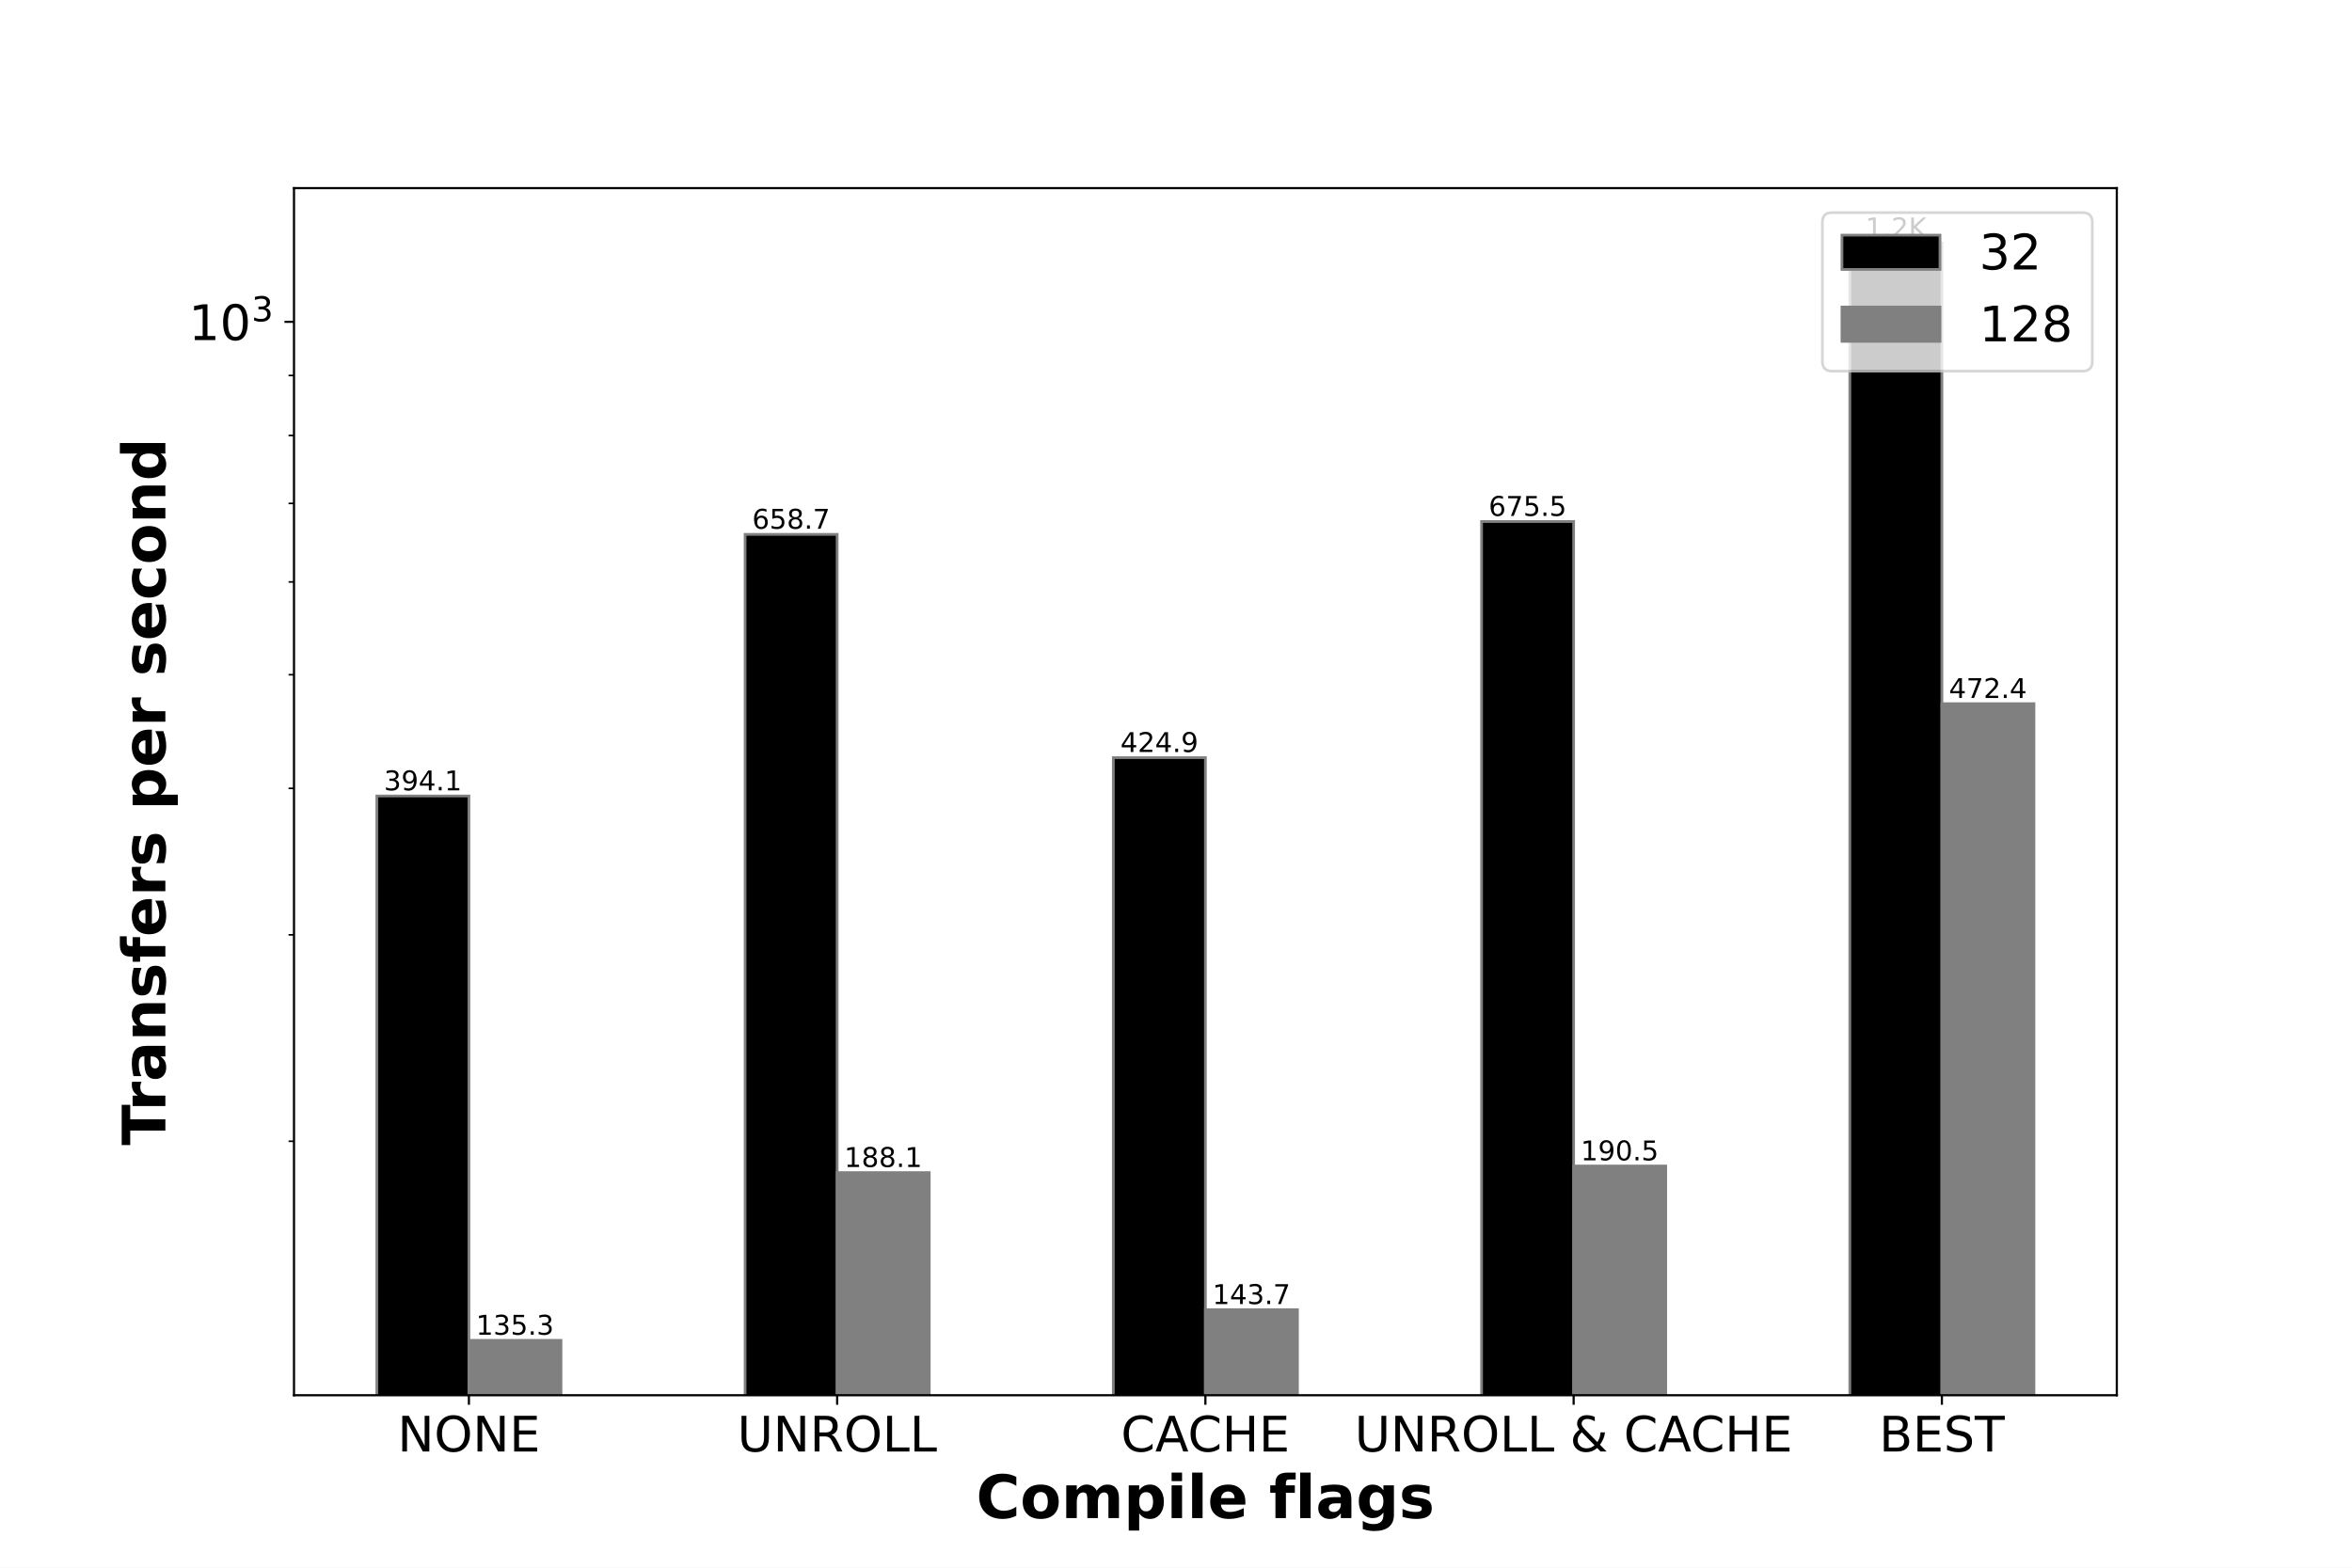
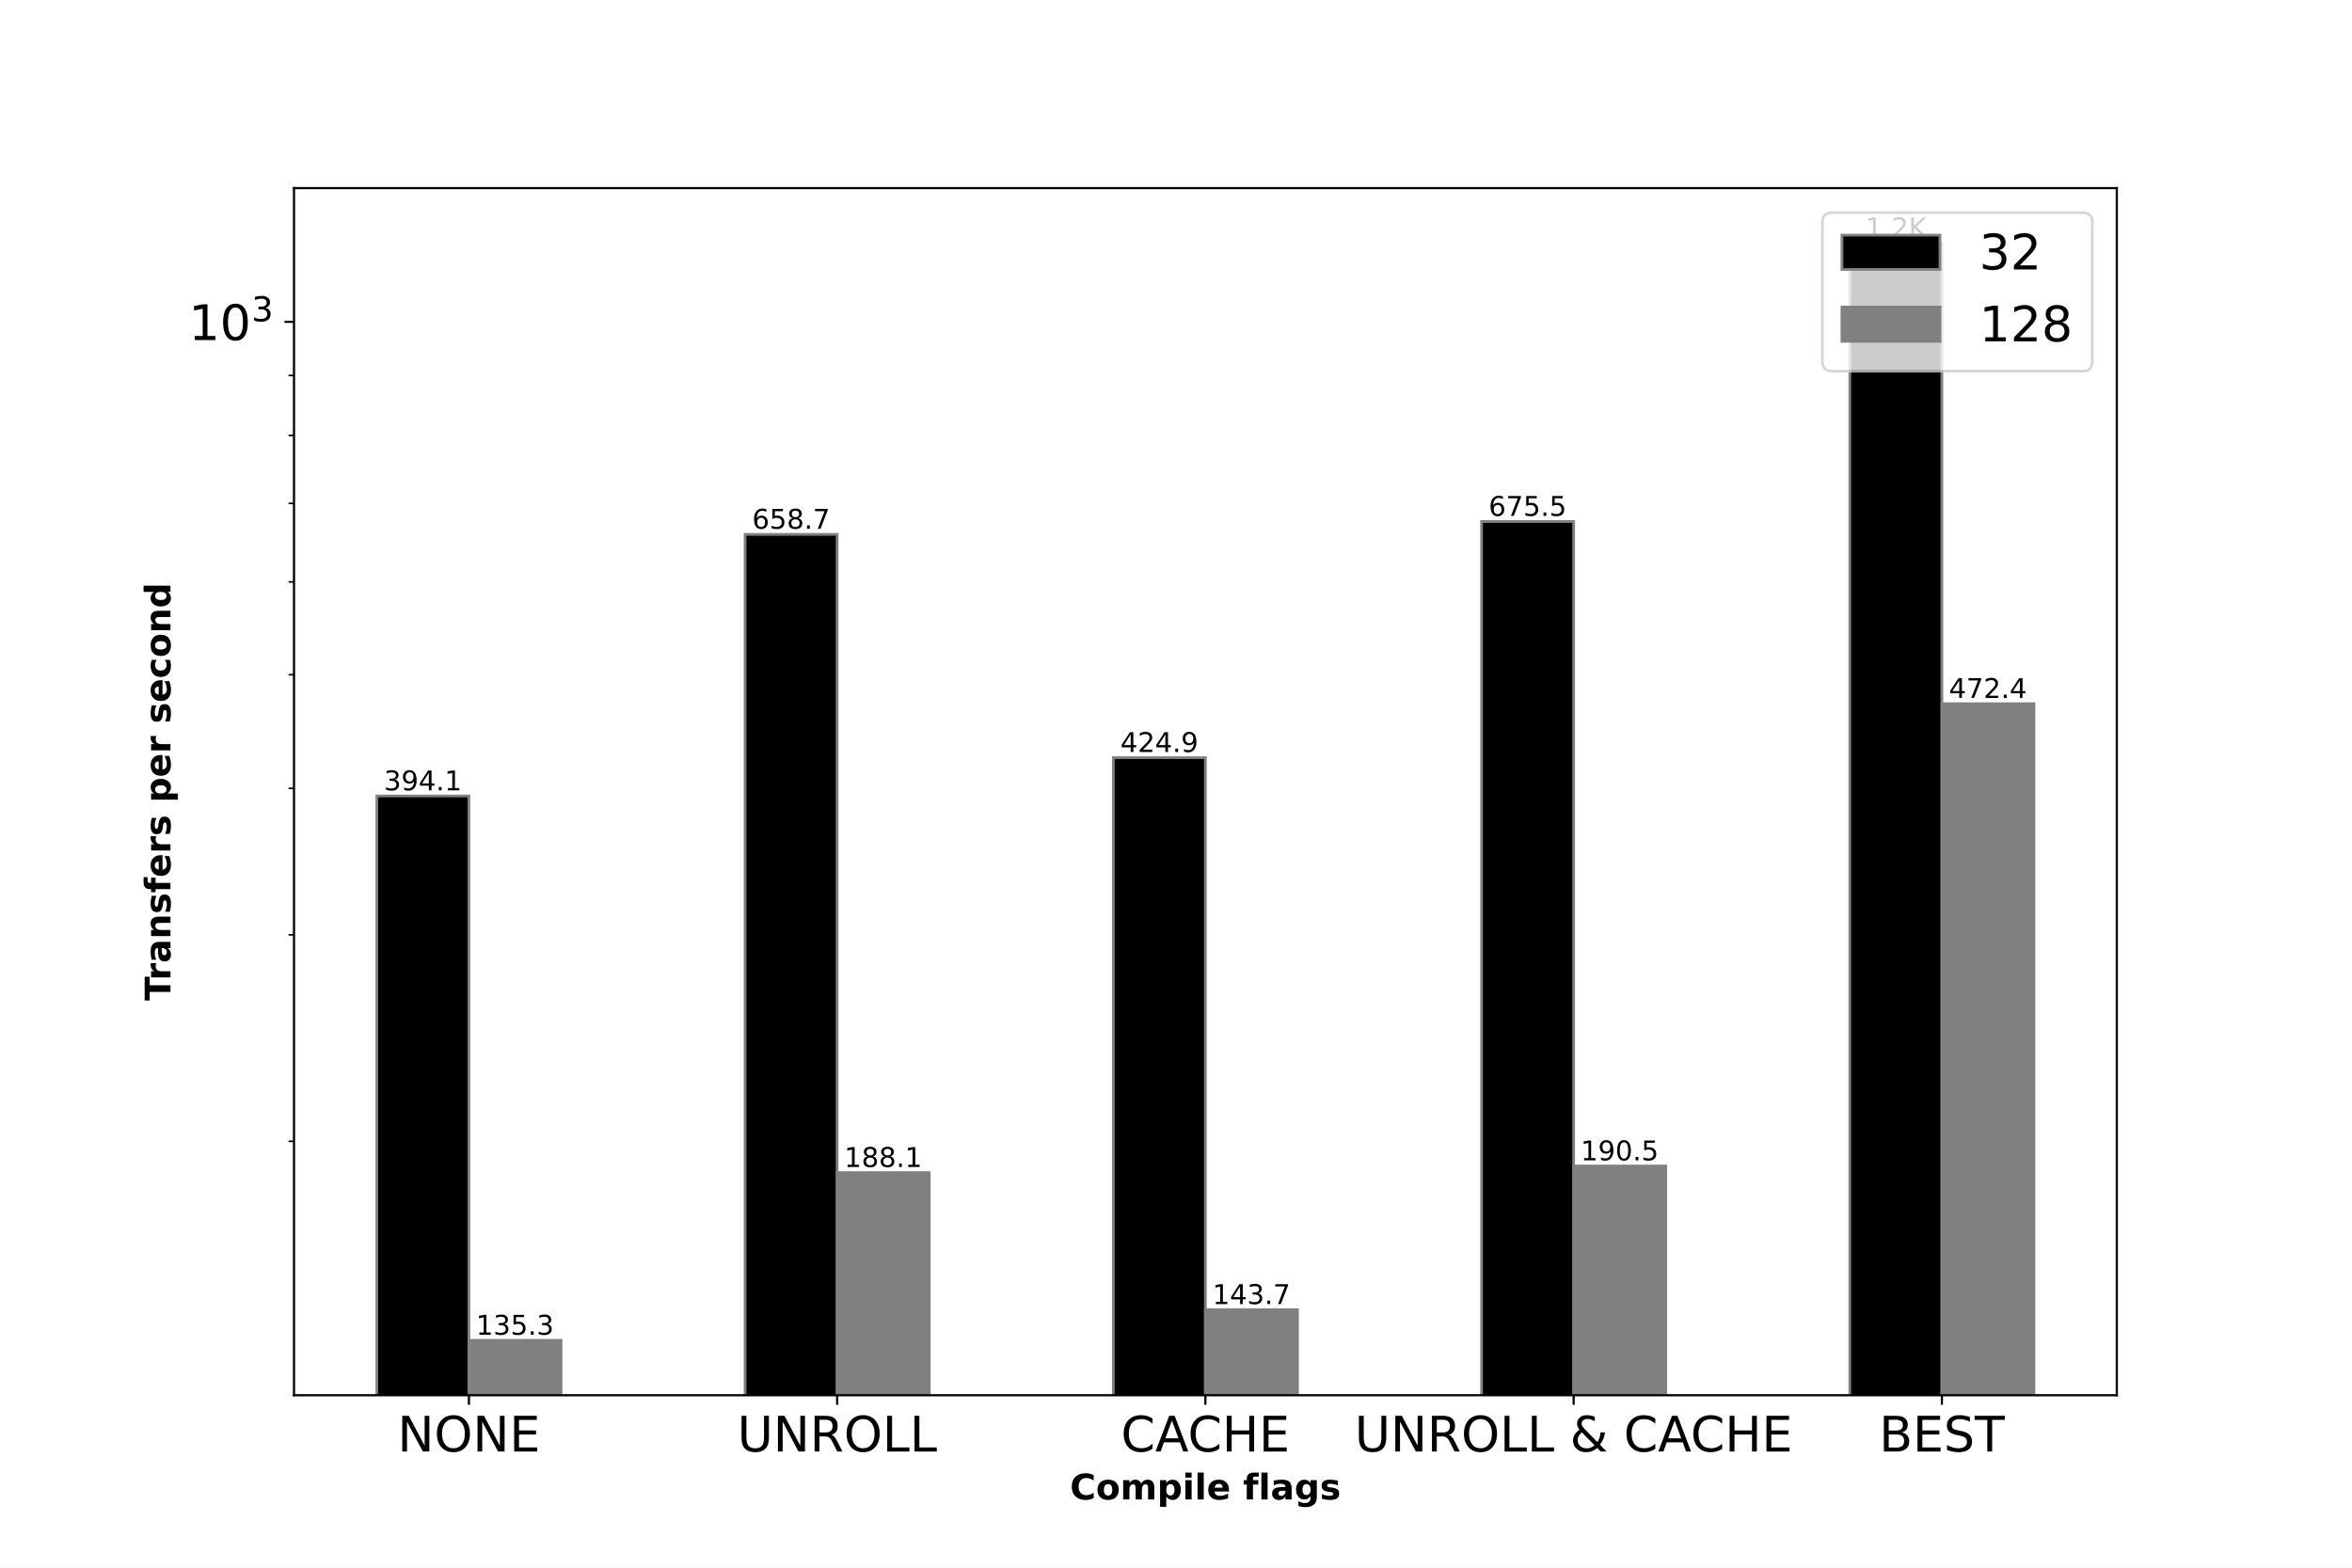
<svg xmlns="http://www.w3.org/2000/svg" xmlns:xlink="http://www.w3.org/1999/xlink" width="864pt" height="576pt" viewBox="0 0 864 576" version="1.1">
  <defs>
    <style type="text/css">*{stroke-linejoin: round; stroke-linecap: butt}</style>
  </defs>
  <g id="figure_1">
    <g id="patch_1">
      <path d="M 0 576  L 864 576  L 864 0  L 0 0  z " style="fill: #ffffff" />
    </g>
    <g id="axes_1">
      <g id="patch_2">
        <path d="M 108 512.64  L 777.6 512.64  L 777.6 69.12  L 108 69.12  z " style="fill: #ffffff" />
      </g>
      <g id="patch_3">
-         <path d="M 138.436 432179.331  L 172.255 432179.331  L 172.255 292.466  L 138.436 292.466  z " clip-path="url(#p51ef455a31)" style="stroke: #808080; stroke-linejoin: miter" />
+         <path d="M 138.436 432179.331  L 172.255 432179.331  L 172.255 292.466  L 138.436 292.466  z " clip-path="url(#p5c27254a25)" style="stroke: #808080; stroke-linejoin: miter" />
      </g>
      <g id="patch_4">
-         <path d="M 273.709 432179.331  L 307.527 432179.331  L 307.527 196.349  L 273.709 196.349  z " clip-path="url(#p51ef455a31)" style="stroke: #808080; stroke-linejoin: miter" />
+         <path d="M 273.709 432179.331  L 307.527 432179.331  L 307.527 196.349  L 273.709 196.349  z " clip-path="url(#p5c27254a25)" style="stroke: #808080; stroke-linejoin: miter" />
      </g>
      <g id="patch_5">
-         <path d="M 408.982 432179.331  L 442.8 432179.331  L 442.8 278.383  L 408.982 278.383  z " clip-path="url(#p51ef455a31)" style="stroke: #808080; stroke-linejoin: miter" />
+         <path d="M 408.982 432179.331  L 442.8 432179.331  L 442.8 278.383  L 408.982 278.383  z " clip-path="url(#p5c27254a25)" style="stroke: #808080; stroke-linejoin: miter" />
      </g>
      <g id="patch_6">
-         <path d="M 544.255 432179.331  L 578.073 432179.331  L 578.073 191.624  L 544.255 191.624  z " clip-path="url(#p51ef455a31)" style="stroke: #808080; stroke-linejoin: miter" />
+         <path d="M 544.255 432179.331  L 578.073 432179.331  L 578.073 191.624  L 544.255 191.624  z " clip-path="url(#p5c27254a25)" style="stroke: #808080; stroke-linejoin: miter" />
      </g>
      <g id="patch_7">
-         <path d="M 679.527 432179.331  L 713.345 432179.331  L 713.345 89.28  L 679.527 89.28  z " clip-path="url(#p51ef455a31)" style="stroke: #808080; stroke-linejoin: miter" />
+         <path d="M 679.527 432179.331  L 713.345 432179.331  L 713.345 89.28  L 679.527 89.28  z " clip-path="url(#p5c27254a25)" style="stroke: #808080; stroke-linejoin: miter" />
      </g>
      <g id="patch_8">
-         <path d="M 172.255 432179.331  L 206.073 432179.331  L 206.073 492.48  L 172.255 492.48  z " clip-path="url(#p51ef455a31)" style="fill: #808080; stroke: #808080; stroke-linejoin: miter" />
+         <path d="M 172.255 432179.331  L 206.073 432179.331  L 206.073 492.48  L 172.255 492.48  z " clip-path="url(#p5c27254a25)" style="fill: #808080; stroke: #808080; stroke-linejoin: miter" />
      </g>
      <g id="patch_9">
-         <path d="M 307.527 432179.331  L 341.345 432179.331  L 341.345 430.843  L 307.527 430.843  z " clip-path="url(#p51ef455a31)" style="fill: #808080; stroke: #808080; stroke-linejoin: miter" />
+         <path d="M 307.527 432179.331  L 341.345 432179.331  L 341.345 430.843  L 307.527 430.843  z " clip-path="url(#p5c27254a25)" style="fill: #808080; stroke: #808080; stroke-linejoin: miter" />
      </g>
      <g id="patch_10">
-         <path d="M 442.8 432179.331  L 476.618 432179.331  L 476.618 481.21  L 442.8 481.21  z " clip-path="url(#p51ef455a31)" style="fill: #808080; stroke: #808080; stroke-linejoin: miter" />
+         <path d="M 442.8 432179.331  L 476.618 432179.331  L 476.618 481.21  L 442.8 481.21  z " clip-path="url(#p5c27254a25)" style="fill: #808080; stroke: #808080; stroke-linejoin: miter" />
      </g>
      <g id="patch_11">
-         <path d="M 578.073 432179.331  L 611.891 432179.331  L 611.891 428.412  L 578.073 428.412  z " clip-path="url(#p51ef455a31)" style="fill: #808080; stroke: #808080; stroke-linejoin: miter" />
+         <path d="M 578.073 432179.331  L 611.891 432179.331  L 611.891 428.412  L 578.073 428.412  z " clip-path="url(#p5c27254a25)" style="fill: #808080; stroke: #808080; stroke-linejoin: miter" />
      </g>
      <g id="patch_12">
-         <path d="M 713.345 432179.331  L 747.164 432179.331  L 747.164 258.54  L 713.345 258.54  z " clip-path="url(#p51ef455a31)" style="fill: #808080; stroke: #808080; stroke-linejoin: miter" />
+         <path d="M 713.345 432179.331  L 747.164 432179.331  L 747.164 258.54  L 713.345 258.54  z " clip-path="url(#p5c27254a25)" style="fill: #808080; stroke: #808080; stroke-linejoin: miter" />
      </g>
      <g id="matplotlib.axis_1">
        <g id="xtick_1">
          <g id="line2d_1">
            <defs>
-               <path id="mcc5d4dfe74" d="M 0 0  L 0 3.5  " style="stroke: #000000; stroke-width: 0.8" />
+               <path id="m09ea630956" d="M 0 0  L 0 3.5  " style="stroke: #000000; stroke-width: 0.8" />
            </defs>
            <g>
-               <use xlink:href="#mcc5d4dfe74" x="172.255" y="512.64" style="stroke: #000000; stroke-width: 0.8" />
+               <use xlink:href="#m09ea630956" x="172.255" y="512.64" style="stroke: #000000; stroke-width: 0.8" />
            </g>
          </g>
          <g id="text_1">
            <g transform="translate(146.0167 533.3172) scale(0.18 -0.18)">
              <defs>
                <path id="DejaVuSans-4e" d="M 628 4666  L 1478 4666  L 3547 763  L 3547 4666  L 4159 4666  L 4159 0  L 3309 0  L 1241 3903  L 1241 0  L 628 0  L 628 4666  z " transform="scale(0.015625)" />
                <path id="DejaVuSans-4f" d="M 2522 4238  Q 1834 4238 1429 3725  Q 1025 3213 1025 2328  Q 1025 1447 1429 934  Q 1834 422 2522 422  Q 3209 422 3611 934  Q 4013 1447 4013 2328  Q 4013 3213 3611 3725  Q 3209 4238 2522 4238  z M 2522 4750  Q 3503 4750 4090 4092  Q 4678 3434 4678 2328  Q 4678 1225 4090 567  Q 3503 -91 2522 -91  Q 1538 -91 948 565  Q 359 1222 359 2328  Q 359 3434 948 4092  Q 1538 4750 2522 4750  z " transform="scale(0.015625)" />
                <path id="DejaVuSans-45" d="M 628 4666  L 3578 4666  L 3578 4134  L 1259 4134  L 1259 2753  L 3481 2753  L 3481 2222  L 1259 2222  L 1259 531  L 3634 531  L 3634 0  L 628 0  L 628 4666  z " transform="scale(0.015625)" />
              </defs>
              <use xlink:href="#DejaVuSans-4e" />
              <use xlink:href="#DejaVuSans-4f" x="74.805" />
              <use xlink:href="#DejaVuSans-4e" x="153.516" />
              <use xlink:href="#DejaVuSans-45" x="228.32" />
            </g>
          </g>
        </g>
        <g id="xtick_2">
          <g id="line2d_2">
            <g>
-               <use xlink:href="#mcc5d4dfe74" x="307.527" y="512.64" style="stroke: #000000; stroke-width: 0.8" />
+               <use xlink:href="#m09ea630956" x="307.527" y="512.64" style="stroke: #000000; stroke-width: 0.8" />
            </g>
          </g>
          <g id="text_2">
            <g transform="translate(270.8396 533.3172) scale(0.18 -0.18)">
              <defs>
                <path id="DejaVuSans-55" d="M 556 4666  L 1191 4666  L 1191 1831  Q 1191 1081 1462 751  Q 1734 422 2344 422  Q 2950 422 3222 751  Q 3494 1081 3494 1831  L 3494 4666  L 4128 4666  L 4128 1753  Q 4128 841 3676 375  Q 3225 -91 2344 -91  Q 1459 -91 1007 375  Q 556 841 556 1753  L 556 4666  z " transform="scale(0.015625)" />
                <path id="DejaVuSans-52" d="M 2841 2188  Q 3044 2119 3236 1894  Q 3428 1669 3622 1275  L 4263 0  L 3584 0  L 2988 1197  Q 2756 1666 2539 1819  Q 2322 1972 1947 1972  L 1259 1972  L 1259 0  L 628 0  L 628 4666  L 2053 4666  Q 2853 4666 3247 4331  Q 3641 3997 3641 3322  Q 3641 2881 3436 2590  Q 3231 2300 2841 2188  z M 1259 4147  L 1259 2491  L 2053 2491  Q 2509 2491 2742 2702  Q 2975 2913 2975 3322  Q 2975 3731 2742 3939  Q 2509 4147 2053 4147  L 1259 4147  z " transform="scale(0.015625)" />
                <path id="DejaVuSans-4c" d="M 628 4666  L 1259 4666  L 1259 531  L 3531 531  L 3531 0  L 628 0  L 628 4666  z " transform="scale(0.015625)" />
              </defs>
              <use xlink:href="#DejaVuSans-55" />
              <use xlink:href="#DejaVuSans-4e" x="73.193" />
              <use xlink:href="#DejaVuSans-52" x="147.998" />
              <use xlink:href="#DejaVuSans-4f" x="217.48" />
              <use xlink:href="#DejaVuSans-4c" x="296.191" />
              <use xlink:href="#DejaVuSans-4c" x="351.904" />
            </g>
          </g>
        </g>
        <g id="xtick_3">
          <g id="line2d_3">
            <g>
-               <use xlink:href="#mcc5d4dfe74" x="442.8" y="512.64" style="stroke: #000000; stroke-width: 0.8" />
+               <use xlink:href="#m09ea630956" x="442.8" y="512.64" style="stroke: #000000; stroke-width: 0.8" />
            </g>
          </g>
          <g id="text_3">
            <g transform="translate(411.7767 533.3172) scale(0.18 -0.18)">
              <defs>
                <path id="DejaVuSans-43" d="M 4122 4306  L 4122 3641  Q 3803 3938 3442 4084  Q 3081 4231 2675 4231  Q 1875 4231 1450 3742  Q 1025 3253 1025 2328  Q 1025 1406 1450 917  Q 1875 428 2675 428  Q 3081 428 3442 575  Q 3803 722 4122 1019  L 4122 359  Q 3791 134 3420 21  Q 3050 -91 2638 -91  Q 1578 -91 968 557  Q 359 1206 359 2328  Q 359 3453 968 4101  Q 1578 4750 2638 4750  Q 3056 4750 3426 4639  Q 3797 4528 4122 4306  z " transform="scale(0.015625)" />
                <path id="DejaVuSans-41" d="M 2188 4044  L 1331 1722  L 3047 1722  L 2188 4044  z M 1831 4666  L 2547 4666  L 4325 0  L 3669 0  L 3244 1197  L 1141 1197  L 716 0  L 50 0  L 1831 4666  z " transform="scale(0.015625)" />
                <path id="DejaVuSans-48" d="M 628 4666  L 1259 4666  L 1259 2753  L 3553 2753  L 3553 4666  L 4184 4666  L 4184 0  L 3553 0  L 3553 2222  L 1259 2222  L 1259 0  L 628 0  L 628 4666  z " transform="scale(0.015625)" />
              </defs>
              <use xlink:href="#DejaVuSans-43" />
              <use xlink:href="#DejaVuSans-41" x="69.824" />
              <use xlink:href="#DejaVuSans-43" x="136.482" />
              <use xlink:href="#DejaVuSans-48" x="206.307" />
              <use xlink:href="#DejaVuSans-45" x="281.502" />
            </g>
          </g>
        </g>
        <g id="xtick_4">
          <g id="line2d_4">
            <g>
-               <use xlink:href="#mcc5d4dfe74" x="578.073" y="512.64" style="stroke: #000000; stroke-width: 0.8" />
+               <use xlink:href="#m09ea630956" x="578.073" y="512.64" style="stroke: #000000; stroke-width: 0.8" />
            </g>
          </g>
          <g id="text_4">
            <g transform="translate(497.6226 533.3172) scale(0.18 -0.18)">
              <defs>
                <path id="DejaVuSans-20" transform="scale(0.015625)" />
                <path id="DejaVuSans-26" d="M 1556 2509  Q 1272 2256 1139 2004  Q 1006 1753 1006 1478  Q 1006 1022 1337 719  Q 1669 416 2169 416  Q 2466 416 2725 514  Q 2984 613 3213 813  L 1556 2509  z M 1997 2859  L 3584 1234  Q 3769 1513 3872 1830  Q 3975 2147 3994 2503  L 4575 2503  Q 4538 2091 4375 1687  Q 4213 1284 3922 891  L 4794 0  L 4006 0  L 3559 459  Q 3234 181 2878 45  Q 2522 -91 2113 -91  Q 1359 -91 881 339  Q 403 769 403 1441  Q 403 1841 612 2192  Q 822 2544 1241 2853  Q 1091 3050 1012 3245  Q 934 3441 934 3628  Q 934 4134 1281 4442  Q 1628 4750 2203 4750  Q 2463 4750 2720 4694  Q 2978 4638 3244 4525  L 3244 3956  Q 2972 4103 2725 4179  Q 2478 4256 2266 4256  Q 1938 4256 1733 4082  Q 1528 3909 1528 3634  Q 1528 3475 1620 3314  Q 1713 3153 1997 2859  z " transform="scale(0.015625)" />
              </defs>
              <use xlink:href="#DejaVuSans-55" />
              <use xlink:href="#DejaVuSans-4e" x="73.193" />
              <use xlink:href="#DejaVuSans-52" x="147.998" />
              <use xlink:href="#DejaVuSans-4f" x="217.48" />
              <use xlink:href="#DejaVuSans-4c" x="296.191" />
              <use xlink:href="#DejaVuSans-4c" x="351.904" />
              <use xlink:href="#DejaVuSans-20" x="407.617" />
              <use xlink:href="#DejaVuSans-26" x="439.404" />
              <use xlink:href="#DejaVuSans-20" x="517.383" />
              <use xlink:href="#DejaVuSans-43" x="549.17" />
              <use xlink:href="#DejaVuSans-41" x="618.994" />
              <use xlink:href="#DejaVuSans-43" x="685.652" />
              <use xlink:href="#DejaVuSans-48" x="755.477" />
              <use xlink:href="#DejaVuSans-45" x="830.672" />
            </g>
          </g>
        </g>
        <g id="xtick_5">
          <g id="line2d_5">
            <g>
-               <use xlink:href="#mcc5d4dfe74" x="713.345" y="512.64" style="stroke: #000000; stroke-width: 0.8" />
+               <use xlink:href="#m09ea630956" x="713.345" y="512.64" style="stroke: #000000; stroke-width: 0.8" />
            </g>
          </g>
          <g id="text_5">
            <g transform="translate(690.2731 533.3172) scale(0.18 -0.18)">
              <defs>
                <path id="DejaVuSans-42" d="M 1259 2228  L 1259 519  L 2272 519  Q 2781 519 3026 730  Q 3272 941 3272 1375  Q 3272 1813 3026 2020  Q 2781 2228 2272 2228  L 1259 2228  z M 1259 4147  L 1259 2741  L 2194 2741  Q 2656 2741 2882 2914  Q 3109 3088 3109 3444  Q 3109 3797 2882 3972  Q 2656 4147 2194 4147  L 1259 4147  z M 628 4666  L 2241 4666  Q 2963 4666 3353 4366  Q 3744 4066 3744 3513  Q 3744 3084 3544 2831  Q 3344 2578 2956 2516  Q 3422 2416 3680 2098  Q 3938 1781 3938 1306  Q 3938 681 3513 340  Q 3088 0 2303 0  L 628 0  L 628 4666  z " transform="scale(0.015625)" />
                <path id="DejaVuSans-53" d="M 3425 4513  L 3425 3897  Q 3066 4069 2747 4153  Q 2428 4238 2131 4238  Q 1616 4238 1336 4038  Q 1056 3838 1056 3469  Q 1056 3159 1242 3001  Q 1428 2844 1947 2747  L 2328 2669  Q 3034 2534 3370 2195  Q 3706 1856 3706 1288  Q 3706 609 3251 259  Q 2797 -91 1919 -91  Q 1588 -91 1214 -16  Q 841 59 441 206  L 441 856  Q 825 641 1194 531  Q 1563 422 1919 422  Q 2459 422 2753 634  Q 3047 847 3047 1241  Q 3047 1584 2836 1778  Q 2625 1972 2144 2069  L 1759 2144  Q 1053 2284 737 2584  Q 422 2884 422 3419  Q 422 4038 858 4394  Q 1294 4750 2059 4750  Q 2388 4750 2728 4690  Q 3069 4631 3425 4513  z " transform="scale(0.015625)" />
                <path id="DejaVuSans-54" d="M -19 4666  L 3928 4666  L 3928 4134  L 2272 4134  L 2272 0  L 1638 0  L 1638 4134  L -19 4134  L -19 4666  z " transform="scale(0.015625)" />
              </defs>
              <use xlink:href="#DejaVuSans-42" />
              <use xlink:href="#DejaVuSans-45" x="68.604" />
              <use xlink:href="#DejaVuSans-53" x="131.787" />
              <use xlink:href="#DejaVuSans-54" x="195.264" />
            </g>
          </g>
        </g>
        <g id="text_6">
-           <g transform="translate(358.6019 557.7772) scale(0.22 -0.22)">
+           <g transform="translate(393.0466 550.9386) scale(0.13 -0.13)">
            <defs>
              <path id="DejaVuSans-Bold-43" d="M 4288 256  Q 3956 84 3597 -3  Q 3238 -91 2847 -91  Q 1681 -91 1000 561  Q 319 1213 319 2328  Q 319 3447 1000 4098  Q 1681 4750 2847 4750  Q 3238 4750 3597 4662  Q 3956 4575 4288 4403  L 4288 3438  Q 3953 3666 3628 3772  Q 3303 3878 2944 3878  Q 2300 3878 1931 3465  Q 1563 3053 1563 2328  Q 1563 1606 1931 1193  Q 2300 781 2944 781  Q 3303 781 3628 887  Q 3953 994 4288 1222  L 4288 256  z " transform="scale(0.015625)" />
              <path id="DejaVuSans-Bold-6f" d="M 2203 2784  Q 1831 2784 1636 2517  Q 1441 2250 1441 1747  Q 1441 1244 1636 976  Q 1831 709 2203 709  Q 2569 709 2762 976  Q 2956 1244 2956 1747  Q 2956 2250 2762 2517  Q 2569 2784 2203 2784  z M 2203 3584  Q 3106 3584 3614 3096  Q 4122 2609 4122 1747  Q 4122 884 3614 396  Q 3106 -91 2203 -91  Q 1297 -91 786 396  Q 275 884 275 1747  Q 275 2609 786 3096  Q 1297 3584 2203 3584  z " transform="scale(0.015625)" />
              <path id="DejaVuSans-Bold-6d" d="M 3781 2919  Q 3994 3244 4286 3414  Q 4578 3584 4928 3584  Q 5531 3584 5847 3212  Q 6163 2841 6163 2131  L 6163 0  L 5038 0  L 5038 1825  Q 5041 1866 5042 1909  Q 5044 1953 5044 2034  Q 5044 2406 4934 2573  Q 4825 2741 4581 2741  Q 4263 2741 4089 2478  Q 3916 2216 3909 1719  L 3909 0  L 2784 0  L 2784 1825  Q 2784 2406 2684 2573  Q 2584 2741 2328 2741  Q 2006 2741 1831 2477  Q 1656 2213 1656 1722  L 1656 0  L 531 0  L 531 3500  L 1656 3500  L 1656 2988  Q 1863 3284 2130 3434  Q 2397 3584 2719 3584  Q 3081 3584 3359 3409  Q 3638 3234 3781 2919  z " transform="scale(0.015625)" />
              <path id="DejaVuSans-Bold-70" d="M 1656 506  L 1656 -1331  L 538 -1331  L 538 3500  L 1656 3500  L 1656 2988  Q 1888 3294 2169 3439  Q 2450 3584 2816 3584  Q 3463 3584 3878 3070  Q 4294 2556 4294 1747  Q 4294 938 3878 423  Q 3463 -91 2816 -91  Q 2450 -91 2169 54  Q 1888 200 1656 506  z M 2400 2772  Q 2041 2772 1848 2508  Q 1656 2244 1656 1747  Q 1656 1250 1848 986  Q 2041 722 2400 722  Q 2759 722 2948 984  Q 3138 1247 3138 1747  Q 3138 2247 2948 2509  Q 2759 2772 2400 2772  z " transform="scale(0.015625)" />
              <path id="DejaVuSans-Bold-69" d="M 538 3500  L 1656 3500  L 1656 0  L 538 0  L 538 3500  z M 538 4863  L 1656 4863  L 1656 3950  L 538 3950  L 538 4863  z " transform="scale(0.015625)" />
              <path id="DejaVuSans-Bold-6c" d="M 538 4863  L 1656 4863  L 1656 0  L 538 0  L 538 4863  z " transform="scale(0.015625)" />
              <path id="DejaVuSans-Bold-65" d="M 4031 1759  L 4031 1441  L 1416 1441  Q 1456 1047 1700 850  Q 1944 653 2381 653  Q 2734 653 3104 758  Q 3475 863 3866 1075  L 3866 213  Q 3469 63 3072 -14  Q 2675 -91 2278 -91  Q 1328 -91 801 392  Q 275 875 275 1747  Q 275 2603 792 3093  Q 1309 3584 2216 3584  Q 3041 3584 3536 3087  Q 4031 2591 4031 1759  z M 2881 2131  Q 2881 2450 2695 2645  Q 2509 2841 2209 2841  Q 1884 2841 1681 2658  Q 1478 2475 1428 2131  L 2881 2131  z " transform="scale(0.015625)" />
              <path id="DejaVuSans-Bold-20" transform="scale(0.015625)" />
              <path id="DejaVuSans-Bold-66" d="M 2841 4863  L 2841 4128  L 2222 4128  Q 1984 4128 1890 4042  Q 1797 3956 1797 3744  L 1797 3500  L 2753 3500  L 2753 2700  L 1797 2700  L 1797 0  L 678 0  L 678 2700  L 122 2700  L 122 3500  L 678 3500  L 678 3744  Q 678 4316 997 4589  Q 1316 4863 1984 4863  L 2841 4863  z " transform="scale(0.015625)" />
              <path id="DejaVuSans-Bold-61" d="M 2106 1575  Q 1756 1575 1579 1456  Q 1403 1338 1403 1106  Q 1403 894 1545 773  Q 1688 653 1941 653  Q 2256 653 2472 879  Q 2688 1106 2688 1447  L 2688 1575  L 2106 1575  z M 3816 1997  L 3816 0  L 2688 0  L 2688 519  Q 2463 200 2181 54  Q 1900 -91 1497 -91  Q 953 -91 614 226  Q 275 544 275 1050  Q 275 1666 698 1953  Q 1122 2241 2028 2241  L 2688 2241  L 2688 2328  Q 2688 2594 2478 2717  Q 2269 2841 1825 2841  Q 1466 2841 1156 2769  Q 847 2697 581 2553  L 581 3406  Q 941 3494 1303 3539  Q 1666 3584 2028 3584  Q 2975 3584 3395 3211  Q 3816 2838 3816 1997  z " transform="scale(0.015625)" />
              <path id="DejaVuSans-Bold-67" d="M 2919 594  Q 2688 288 2409 144  Q 2131 0 1766 0  Q 1125 0 706 504  Q 288 1009 288 1791  Q 288 2575 706 3076  Q 1125 3578 1766 3578  Q 2131 3578 2409 3434  Q 2688 3291 2919 2981  L 2919 3500  L 4044 3500  L 4044 353  Q 4044 -491 3511 -936  Q 2978 -1381 1966 -1381  Q 1638 -1381 1331 -1331  Q 1025 -1281 716 -1178  L 716 -306  Q 1009 -475 1290 -558  Q 1572 -641 1856 -641  Q 2406 -641 2662 -400  Q 2919 -159 2919 353  L 2919 594  z M 2181 2772  Q 1834 2772 1640 2515  Q 1447 2259 1447 1791  Q 1447 1309 1634 1061  Q 1822 813 2181 813  Q 2531 813 2725 1069  Q 2919 1325 2919 1791  Q 2919 2259 2725 2515  Q 2531 2772 2181 2772  z " transform="scale(0.015625)" />
              <path id="DejaVuSans-Bold-73" d="M 3272 3391  L 3272 2541  Q 2913 2691 2578 2766  Q 2244 2841 1947 2841  Q 1628 2841 1473 2761  Q 1319 2681 1319 2516  Q 1319 2381 1436 2309  Q 1553 2238 1856 2203  L 2053 2175  Q 2913 2066 3209 1816  Q 3506 1566 3506 1031  Q 3506 472 3093 190  Q 2681 -91 1863 -91  Q 1516 -91 1145 -36  Q 775 19 384 128  L 384 978  Q 719 816 1070 734  Q 1422 653 1784 653  Q 2113 653 2278 743  Q 2444 834 2444 1013  Q 2444 1163 2330 1236  Q 2216 1309 1875 1350  L 1678 1375  Q 931 1469 631 1722  Q 331 1975 331 2491  Q 331 3047 712 3315  Q 1094 3584 1881 3584  Q 2191 3584 2531 3537  Q 2872 3491 3272 3391  z " transform="scale(0.015625)" />
            </defs>
            <use xlink:href="#DejaVuSans-Bold-43" />
            <use xlink:href="#DejaVuSans-Bold-6f" x="73.389" />
            <use xlink:href="#DejaVuSans-Bold-6d" x="142.09" />
            <use xlink:href="#DejaVuSans-Bold-70" x="246.289" />
            <use xlink:href="#DejaVuSans-Bold-69" x="317.871" />
            <use xlink:href="#DejaVuSans-Bold-6c" x="352.148" />
            <use xlink:href="#DejaVuSans-Bold-65" x="386.426" />
            <use xlink:href="#DejaVuSans-Bold-20" x="454.248" />
            <use xlink:href="#DejaVuSans-Bold-66" x="489.062" />
            <use xlink:href="#DejaVuSans-Bold-6c" x="532.568" />
            <use xlink:href="#DejaVuSans-Bold-61" x="566.846" />
            <use xlink:href="#DejaVuSans-Bold-67" x="634.326" />
            <use xlink:href="#DejaVuSans-Bold-73" x="705.908" />
          </g>
        </g>
      </g>
      <g id="matplotlib.axis_2">
        <g id="ytick_1">
          <g id="line2d_6">
            <defs>
-               <path id="m2be5e7fddf" d="M 0 0  L -3.5 0  " style="stroke: #000000; stroke-width: 0.8" />
+               <path id="mcc758f05e4" d="M 0 0  L -3.5 0  " style="stroke: #000000; stroke-width: 0.8" />
            </defs>
            <g>
-               <use xlink:href="#m2be5e7fddf" x="108" y="118.243" style="stroke: #000000; stroke-width: 0.8" />
+               <use xlink:href="#mcc758f05e4" x="108" y="118.243" style="stroke: #000000; stroke-width: 0.8" />
            </g>
          </g>
          <g id="text_7">
            <g transform="translate(69.32 125.0811) scale(0.18 -0.18)">
              <defs>
                <path id="DejaVuSans-31" d="M 794 531  L 1825 531  L 1825 4091  L 703 3866  L 703 4441  L 1819 4666  L 2450 4666  L 2450 531  L 3481 531  L 3481 0  L 794 0  L 794 531  z " transform="scale(0.015625)" />
                <path id="DejaVuSans-30" d="M 2034 4250  Q 1547 4250 1301 3770  Q 1056 3291 1056 2328  Q 1056 1369 1301 889  Q 1547 409 2034 409  Q 2525 409 2770 889  Q 3016 1369 3016 2328  Q 3016 3291 2770 3770  Q 2525 4250 2034 4250  z M 2034 4750  Q 2819 4750 3233 4129  Q 3647 3509 3647 2328  Q 3647 1150 3233 529  Q 2819 -91 2034 -91  Q 1250 -91 836 529  Q 422 1150 422 2328  Q 422 3509 836 4129  Q 1250 4750 2034 4750  z " transform="scale(0.015625)" />
                <path id="DejaVuSans-33" d="M 2597 2516  Q 3050 2419 3304 2112  Q 3559 1806 3559 1356  Q 3559 666 3084 287  Q 2609 -91 1734 -91  Q 1441 -91 1130 -33  Q 819 25 488 141  L 488 750  Q 750 597 1062 519  Q 1375 441 1716 441  Q 2309 441 2620 675  Q 2931 909 2931 1356  Q 2931 1769 2642 2001  Q 2353 2234 1838 2234  L 1294 2234  L 1294 2753  L 1863 2753  Q 2328 2753 2575 2939  Q 2822 3125 2822 3475  Q 2822 3834 2567 4026  Q 2313 4219 1838 4219  Q 1578 4219 1281 4162  Q 984 4106 628 3988  L 628 4550  Q 988 4650 1302 4700  Q 1616 4750 1894 4750  Q 2613 4750 3031 4423  Q 3450 4097 3450 3541  Q 3450 3153 3228 2886  Q 3006 2619 2597 2516  z " transform="scale(0.015625)" />
              </defs>
              <use xlink:href="#DejaVuSans-31" transform="translate(0 0.765625)" />
              <use xlink:href="#DejaVuSans-30" transform="translate(63.62305 0.765625)" />
              <use xlink:href="#DejaVuSans-33" transform="translate(128.2031 39.04688) scale(0.7)" />
            </g>
          </g>
        </g>
        <g id="ytick_2">
          <g id="line2d_7">
            <defs>
-               <path id="m7d96778fdd" d="M 0 0  L -2 0  " style="stroke: #000000; stroke-width: 0.6" />
+               <path id="m535c3688c9" d="M 0 0  L -2 0  " style="stroke: #000000; stroke-width: 0.6" />
            </defs>
            <g>
-               <use xlink:href="#m7d96778fdd" x="108" y="419.337" style="stroke: #000000; stroke-width: 0.6" />
+               <use xlink:href="#m535c3688c9" x="108" y="419.337" style="stroke: #000000; stroke-width: 0.6" />
            </g>
          </g>
        </g>
        <g id="ytick_3">
          <g id="line2d_8">
            <g>
-               <use xlink:href="#m7d96778fdd" x="108" y="343.482" style="stroke: #000000; stroke-width: 0.6" />
+               <use xlink:href="#m535c3688c9" x="108" y="343.482" style="stroke: #000000; stroke-width: 0.6" />
            </g>
          </g>
        </g>
        <g id="ytick_4">
          <g id="line2d_9">
            <g>
-               <use xlink:href="#m7d96778fdd" x="108" y="289.663" style="stroke: #000000; stroke-width: 0.6" />
+               <use xlink:href="#m535c3688c9" x="108" y="289.663" style="stroke: #000000; stroke-width: 0.6" />
            </g>
          </g>
        </g>
        <g id="ytick_5">
          <g id="line2d_10">
            <g>
-               <use xlink:href="#m7d96778fdd" x="108" y="247.917" style="stroke: #000000; stroke-width: 0.6" />
+               <use xlink:href="#m535c3688c9" x="108" y="247.917" style="stroke: #000000; stroke-width: 0.6" />
            </g>
          </g>
        </g>
        <g id="ytick_6">
          <g id="line2d_11">
            <g>
-               <use xlink:href="#m7d96778fdd" x="108" y="213.808" style="stroke: #000000; stroke-width: 0.6" />
+               <use xlink:href="#m535c3688c9" x="108" y="213.808" style="stroke: #000000; stroke-width: 0.6" />
            </g>
          </g>
        </g>
        <g id="ytick_7">
          <g id="line2d_12">
            <g>
-               <use xlink:href="#m7d96778fdd" x="108" y="184.969" style="stroke: #000000; stroke-width: 0.6" />
+               <use xlink:href="#m535c3688c9" x="108" y="184.969" style="stroke: #000000; stroke-width: 0.6" />
            </g>
          </g>
        </g>
        <g id="ytick_8">
          <g id="line2d_13">
            <g>
-               <use xlink:href="#m7d96778fdd" x="108" y="159.988" style="stroke: #000000; stroke-width: 0.6" />
+               <use xlink:href="#m535c3688c9" x="108" y="159.988" style="stroke: #000000; stroke-width: 0.6" />
            </g>
          </g>
        </g>
        <g id="ytick_9">
          <g id="line2d_14">
            <g>
-               <use xlink:href="#m7d96778fdd" x="108" y="137.953" style="stroke: #000000; stroke-width: 0.6" />
+               <use xlink:href="#m535c3688c9" x="108" y="137.953" style="stroke: #000000; stroke-width: 0.6" />
            </g>
          </g>
        </g>
        <g id="text_8">
-           <g transform="translate(60.74469 420.8244) rotate(-90) scale(0.22 -0.22)">
+           <g transform="translate(62.61641 367.6653) rotate(-90) scale(0.13 -0.13)">
            <defs>
              <path id="DejaVuSans-Bold-54" d="M 31 4666  L 4331 4666  L 4331 3756  L 2784 3756  L 2784 0  L 1581 0  L 1581 3756  L 31 3756  L 31 4666  z " transform="scale(0.015625)" />
              <path id="DejaVuSans-Bold-72" d="M 3138 2547  Q 2991 2616 2845 2648  Q 2700 2681 2553 2681  Q 2122 2681 1889 2404  Q 1656 2128 1656 1613  L 1656 0  L 538 0  L 538 3500  L 1656 3500  L 1656 2925  Q 1872 3269 2151 3426  Q 2431 3584 2822 3584  Q 2878 3584 2943 3579  Q 3009 3575 3134 3559  L 3138 2547  z " transform="scale(0.015625)" />
              <path id="DejaVuSans-Bold-6e" d="M 4056 2131  L 4056 0  L 2931 0  L 2931 347  L 2931 1631  Q 2931 2084 2911 2256  Q 2891 2428 2841 2509  Q 2775 2619 2662 2680  Q 2550 2741 2406 2741  Q 2056 2741 1856 2470  Q 1656 2200 1656 1722  L 1656 0  L 538 0  L 538 3500  L 1656 3500  L 1656 2988  Q 1909 3294 2193 3439  Q 2478 3584 2822 3584  Q 3428 3584 3742 3212  Q 4056 2841 4056 2131  z " transform="scale(0.015625)" />
              <path id="DejaVuSans-Bold-63" d="M 3366 3391  L 3366 2478  Q 3138 2634 2908 2709  Q 2678 2784 2431 2784  Q 1963 2784 1702 2511  Q 1441 2238 1441 1747  Q 1441 1256 1702 982  Q 1963 709 2431 709  Q 2694 709 2930 787  Q 3166 866 3366 1019  L 3366 103  Q 3103 6 2833 -42  Q 2563 -91 2291 -91  Q 1344 -91 809 395  Q 275 881 275 1747  Q 275 2613 809 3098  Q 1344 3584 2291 3584  Q 2566 3584 2833 3536  Q 3100 3488 3366 3391  z " transform="scale(0.015625)" />
              <path id="DejaVuSans-Bold-64" d="M 2919 2988  L 2919 4863  L 4044 4863  L 4044 0  L 2919 0  L 2919 506  Q 2688 197 2409 53  Q 2131 -91 1766 -91  Q 1119 -91 703 423  Q 288 938 288 1747  Q 288 2556 703 3070  Q 1119 3584 1766 3584  Q 2128 3584 2408 3439  Q 2688 3294 2919 2988  z M 2181 722  Q 2541 722 2730 984  Q 2919 1247 2919 1747  Q 2919 2247 2730 2509  Q 2541 2772 2181 2772  Q 1825 2772 1636 2509  Q 1447 2247 1447 1747  Q 1447 1247 1636 984  Q 1825 722 2181 722  z " transform="scale(0.015625)" />
            </defs>
            <use xlink:href="#DejaVuSans-Bold-54" />
            <use xlink:href="#DejaVuSans-Bold-72" x="57.213" />
            <use xlink:href="#DejaVuSans-Bold-61" x="106.529" />
            <use xlink:href="#DejaVuSans-Bold-6e" x="174.01" />
            <use xlink:href="#DejaVuSans-Bold-73" x="245.201" />
            <use xlink:href="#DejaVuSans-Bold-66" x="304.723" />
            <use xlink:href="#DejaVuSans-Bold-65" x="348.229" />
            <use xlink:href="#DejaVuSans-Bold-72" x="416.051" />
            <use xlink:href="#DejaVuSans-Bold-73" x="465.367" />
            <use xlink:href="#DejaVuSans-Bold-20" x="524.889" />
            <use xlink:href="#DejaVuSans-Bold-70" x="559.703" />
            <use xlink:href="#DejaVuSans-Bold-65" x="631.285" />
            <use xlink:href="#DejaVuSans-Bold-72" x="699.107" />
            <use xlink:href="#DejaVuSans-Bold-20" x="748.424" />
            <use xlink:href="#DejaVuSans-Bold-73" x="783.238" />
            <use xlink:href="#DejaVuSans-Bold-65" x="842.76" />
            <use xlink:href="#DejaVuSans-Bold-63" x="910.582" />
            <use xlink:href="#DejaVuSans-Bold-6f" x="969.859" />
            <use xlink:href="#DejaVuSans-Bold-6e" x="1038.561" />
            <use xlink:href="#DejaVuSans-Bold-64" x="1109.752" />
          </g>
        </g>
      </g>
      <g id="patch_13">
        <path d="M 108 512.64  L 108 69.12  " style="fill: none; stroke: #000000; stroke-width: 0.8; stroke-linejoin: miter; stroke-linecap: square" />
      </g>
      <g id="patch_14">
        <path d="M 777.6 512.64  L 777.6 69.12  " style="fill: none; stroke: #000000; stroke-width: 0.8; stroke-linejoin: miter; stroke-linecap: square" />
      </g>
      <g id="patch_15">
        <path d="M 108 512.64  L 777.6 512.64  " style="fill: none; stroke: #000000; stroke-width: 0.8; stroke-linejoin: miter; stroke-linecap: square" />
      </g>
      <g id="patch_16">
        <path d="M 108 69.12  L 777.6 69.12  " style="fill: none; stroke: #000000; stroke-width: 0.8; stroke-linejoin: miter; stroke-linecap: square" />
      </g>
      <g id="text_9">
        <g transform="translate(141.0314 290.3867) scale(0.1 -0.1)">
          <defs>
            <path id="DejaVuSans-39" d="M 703 97  L 703 672  Q 941 559 1184 500  Q 1428 441 1663 441  Q 2288 441 2617 861  Q 2947 1281 2994 2138  Q 2813 1869 2534 1725  Q 2256 1581 1919 1581  Q 1219 1581 811 2004  Q 403 2428 403 3163  Q 403 3881 828 4315  Q 1253 4750 1959 4750  Q 2769 4750 3195 4129  Q 3622 3509 3622 2328  Q 3622 1225 3098 567  Q 2575 -91 1691 -91  Q 1453 -91 1209 -44  Q 966 3 703 97  z M 1959 2075  Q 2384 2075 2632 2365  Q 2881 2656 2881 3163  Q 2881 3666 2632 3958  Q 2384 4250 1959 4250  Q 1534 4250 1286 3958  Q 1038 3666 1038 3163  Q 1038 2656 1286 2365  Q 1534 2075 1959 2075  z " transform="scale(0.015625)" />
            <path id="DejaVuSans-34" d="M 2419 4116  L 825 1625  L 2419 1625  L 2419 4116  z M 2253 4666  L 3047 4666  L 3047 1625  L 3713 1625  L 3713 1100  L 3047 1100  L 3047 0  L 2419 0  L 2419 1100  L 313 1100  L 313 1709  L 2253 4666  z " transform="scale(0.015625)" />
            <path id="DejaVuSans-2e" d="M 684 794  L 1344 794  L 1344 0  L 684 0  L 684 794  z " transform="scale(0.015625)" />
          </defs>
          <use xlink:href="#DejaVuSans-33" />
          <use xlink:href="#DejaVuSans-39" x="63.623" />
          <use xlink:href="#DejaVuSans-34" x="127.246" />
          <use xlink:href="#DejaVuSans-2e" x="190.869" />
          <use xlink:href="#DejaVuSans-31" x="222.656" />
        </g>
      </g>
      <g id="text_10">
        <g transform="translate(174.8496 490.4003) scale(0.1 -0.1)">
          <defs>
            <path id="DejaVuSans-35" d="M 691 4666  L 3169 4666  L 3169 4134  L 1269 4134  L 1269 2991  Q 1406 3038 1543 3061  Q 1681 3084 1819 3084  Q 2600 3084 3056 2656  Q 3513 2228 3513 1497  Q 3513 744 3044 326  Q 2575 -91 1722 -91  Q 1428 -91 1123 -41  Q 819 9 494 109  L 494 744  Q 775 591 1075 516  Q 1375 441 1709 441  Q 2250 441 2565 725  Q 2881 1009 2881 1497  Q 2881 1984 2565 2268  Q 2250 2553 1709 2553  Q 1456 2553 1204 2497  Q 953 2441 691 2322  L 691 4666  z " transform="scale(0.015625)" />
          </defs>
          <use xlink:href="#DejaVuSans-31" />
          <use xlink:href="#DejaVuSans-33" x="63.623" />
          <use xlink:href="#DejaVuSans-35" x="127.246" />
          <use xlink:href="#DejaVuSans-2e" x="190.869" />
          <use xlink:href="#DejaVuSans-33" x="222.656" />
        </g>
      </g>
      <g id="text_11">
        <g transform="translate(276.3041 194.2694) scale(0.1 -0.1)">
          <defs>
            <path id="DejaVuSans-36" d="M 2113 2584  Q 1688 2584 1439 2293  Q 1191 2003 1191 1497  Q 1191 994 1439 701  Q 1688 409 2113 409  Q 2538 409 2786 701  Q 3034 994 3034 1497  Q 3034 2003 2786 2293  Q 2538 2584 2113 2584  z M 3366 4563  L 3366 3988  Q 3128 4100 2886 4159  Q 2644 4219 2406 4219  Q 1781 4219 1451 3797  Q 1122 3375 1075 2522  Q 1259 2794 1537 2939  Q 1816 3084 2150 3084  Q 2853 3084 3261 2657  Q 3669 2231 3669 1497  Q 3669 778 3244 343  Q 2819 -91 2113 -91  Q 1303 -91 875 529  Q 447 1150 447 2328  Q 447 3434 972 4092  Q 1497 4750 2381 4750  Q 2619 4750 2861 4703  Q 3103 4656 3366 4563  z " transform="scale(0.015625)" />
            <path id="DejaVuSans-38" d="M 2034 2216  Q 1584 2216 1326 1975  Q 1069 1734 1069 1313  Q 1069 891 1326 650  Q 1584 409 2034 409  Q 2484 409 2743 651  Q 3003 894 3003 1313  Q 3003 1734 2745 1975  Q 2488 2216 2034 2216  z M 1403 2484  Q 997 2584 770 2862  Q 544 3141 544 3541  Q 544 4100 942 4425  Q 1341 4750 2034 4750  Q 2731 4750 3128 4425  Q 3525 4100 3525 3541  Q 3525 3141 3298 2862  Q 3072 2584 2669 2484  Q 3125 2378 3379 2068  Q 3634 1759 3634 1313  Q 3634 634 3220 271  Q 2806 -91 2034 -91  Q 1263 -91 848 271  Q 434 634 434 1313  Q 434 1759 690 2068  Q 947 2378 1403 2484  z M 1172 3481  Q 1172 3119 1398 2916  Q 1625 2713 2034 2713  Q 2441 2713 2670 2916  Q 2900 3119 2900 3481  Q 2900 3844 2670 4047  Q 2441 4250 2034 4250  Q 1625 4250 1398 4047  Q 1172 3844 1172 3481  z " transform="scale(0.015625)" />
            <path id="DejaVuSans-37" d="M 525 4666  L 3525 4666  L 3525 4397  L 1831 0  L 1172 0  L 2766 4134  L 525 4134  L 525 4666  z " transform="scale(0.015625)" />
          </defs>
          <use xlink:href="#DejaVuSans-36" />
          <use xlink:href="#DejaVuSans-35" x="63.623" />
          <use xlink:href="#DejaVuSans-38" x="127.246" />
          <use xlink:href="#DejaVuSans-2e" x="190.869" />
          <use xlink:href="#DejaVuSans-37" x="222.656" />
        </g>
      </g>
      <g id="text_12">
        <g transform="translate(310.1223 428.7634) scale(0.1 -0.1)">
          <use xlink:href="#DejaVuSans-31" />
          <use xlink:href="#DejaVuSans-38" x="63.623" />
          <use xlink:href="#DejaVuSans-38" x="127.246" />
          <use xlink:href="#DejaVuSans-2e" x="190.869" />
          <use xlink:href="#DejaVuSans-31" x="222.656" />
        </g>
      </g>
      <g id="text_13">
        <g transform="translate(411.5768 276.303) scale(0.1 -0.1)">
          <defs>
            <path id="DejaVuSans-32" d="M 1228 531  L 3431 531  L 3431 0  L 469 0  L 469 531  Q 828 903 1448 1529  Q 2069 2156 2228 2338  Q 2531 2678 2651 2914  Q 2772 3150 2772 3378  Q 2772 3750 2511 3984  Q 2250 4219 1831 4219  Q 1534 4219 1204 4116  Q 875 4013 500 3803  L 500 4441  Q 881 4594 1212 4672  Q 1544 4750 1819 4750  Q 2544 4750 2975 4387  Q 3406 4025 3406 3419  Q 3406 3131 3298 2873  Q 3191 2616 2906 2266  Q 2828 2175 2409 1742  Q 1991 1309 1228 531  z " transform="scale(0.015625)" />
          </defs>
          <use xlink:href="#DejaVuSans-34" />
          <use xlink:href="#DejaVuSans-32" x="63.623" />
          <use xlink:href="#DejaVuSans-34" x="127.246" />
          <use xlink:href="#DejaVuSans-2e" x="190.869" />
          <use xlink:href="#DejaVuSans-39" x="222.656" />
        </g>
      </g>
      <g id="text_14">
        <g transform="translate(445.395 479.1302) scale(0.1 -0.1)">
          <use xlink:href="#DejaVuSans-31" />
          <use xlink:href="#DejaVuSans-34" x="63.623" />
          <use xlink:href="#DejaVuSans-33" x="127.246" />
          <use xlink:href="#DejaVuSans-2e" x="190.869" />
          <use xlink:href="#DejaVuSans-37" x="222.656" />
        </g>
      </g>
      <g id="text_15">
        <g transform="translate(546.8496 189.5439) scale(0.1 -0.1)">
          <use xlink:href="#DejaVuSans-36" />
          <use xlink:href="#DejaVuSans-37" x="63.623" />
          <use xlink:href="#DejaVuSans-35" x="127.246" />
          <use xlink:href="#DejaVuSans-2e" x="190.869" />
          <use xlink:href="#DejaVuSans-35" x="222.656" />
        </g>
      </g>
      <g id="text_16">
        <g transform="translate(580.6678 426.3322) scale(0.1 -0.1)">
          <use xlink:href="#DejaVuSans-31" />
          <use xlink:href="#DejaVuSans-39" x="63.623" />
          <use xlink:href="#DejaVuSans-30" x="127.246" />
          <use xlink:href="#DejaVuSans-2e" x="190.869" />
          <use xlink:href="#DejaVuSans-35" x="222.656" />
        </g>
      </g>
      <g id="text_17">
        <g transform="translate(685.2059 87.20031) scale(0.1 -0.1)">
          <defs>
            <path id="DejaVuSans-4b" d="M 628 4666  L 1259 4666  L 1259 2694  L 3353 4666  L 4166 4666  L 1850 2491  L 4331 0  L 3500 0  L 1259 2247  L 1259 0  L 628 0  L 628 4666  z " transform="scale(0.015625)" />
          </defs>
          <use xlink:href="#DejaVuSans-31" />
          <use xlink:href="#DejaVuSans-2e" x="63.623" />
          <use xlink:href="#DejaVuSans-32" x="95.41" />
          <use xlink:href="#DejaVuSans-4b" x="159.033" />
        </g>
      </g>
      <g id="text_18">
        <g transform="translate(715.9405 256.46) scale(0.1 -0.1)">
          <use xlink:href="#DejaVuSans-34" />
          <use xlink:href="#DejaVuSans-37" x="63.623" />
          <use xlink:href="#DejaVuSans-32" x="127.246" />
          <use xlink:href="#DejaVuSans-2e" x="190.869" />
          <use xlink:href="#DejaVuSans-34" x="222.656" />
        </g>
      </g>
      <g id="legend_1">
        <g id="patch_17">
          <path d="M 673.043 136.361  L 765 136.361  Q 768.6 136.361 768.6 132.761  L 768.6 81.72  Q 768.6 78.12 765 78.12  L 673.043 78.12  Q 669.442 78.12 669.442 81.72  L 669.442 132.761  Q 669.442 136.361 673.043 136.361  z " style="fill: #ffffff; opacity: 0.8; stroke: #cccccc; stroke-linejoin: miter" />
        </g>
        <g id="patch_18">
          <path d="M 676.643 98.997  L 712.643 98.997  L 712.643 86.397  L 676.643 86.397  z " style="stroke: #808080; stroke-linejoin: miter" />
        </g>
        <g id="text_19">
          <g transform="translate(727.0425 98.99719) scale(0.18 -0.18)">
            <use xlink:href="#DejaVuSans-33" />
            <use xlink:href="#DejaVuSans-32" x="63.623" />
          </g>
        </g>
        <g id="patch_19">
          <path d="M 676.643 125.418  L 712.643 125.418  L 712.643 112.818  L 676.643 112.818  z " style="fill: #808080; stroke: #808080; stroke-linejoin: miter" />
        </g>
        <g id="text_20">
          <g transform="translate(727.0425 125.4178) scale(0.18 -0.18)">
            <use xlink:href="#DejaVuSans-31" />
            <use xlink:href="#DejaVuSans-32" x="63.623" />
            <use xlink:href="#DejaVuSans-38" x="127.246" />
          </g>
        </g>
      </g>
    </g>
  </g>
  <defs>
-     <clipPath id="p51ef455a31">
+     <clipPath id="p5c27254a25">
      <rect x="108" y="69.12" width="669.6" height="443.52" />
    </clipPath>
  </defs>
</svg>
